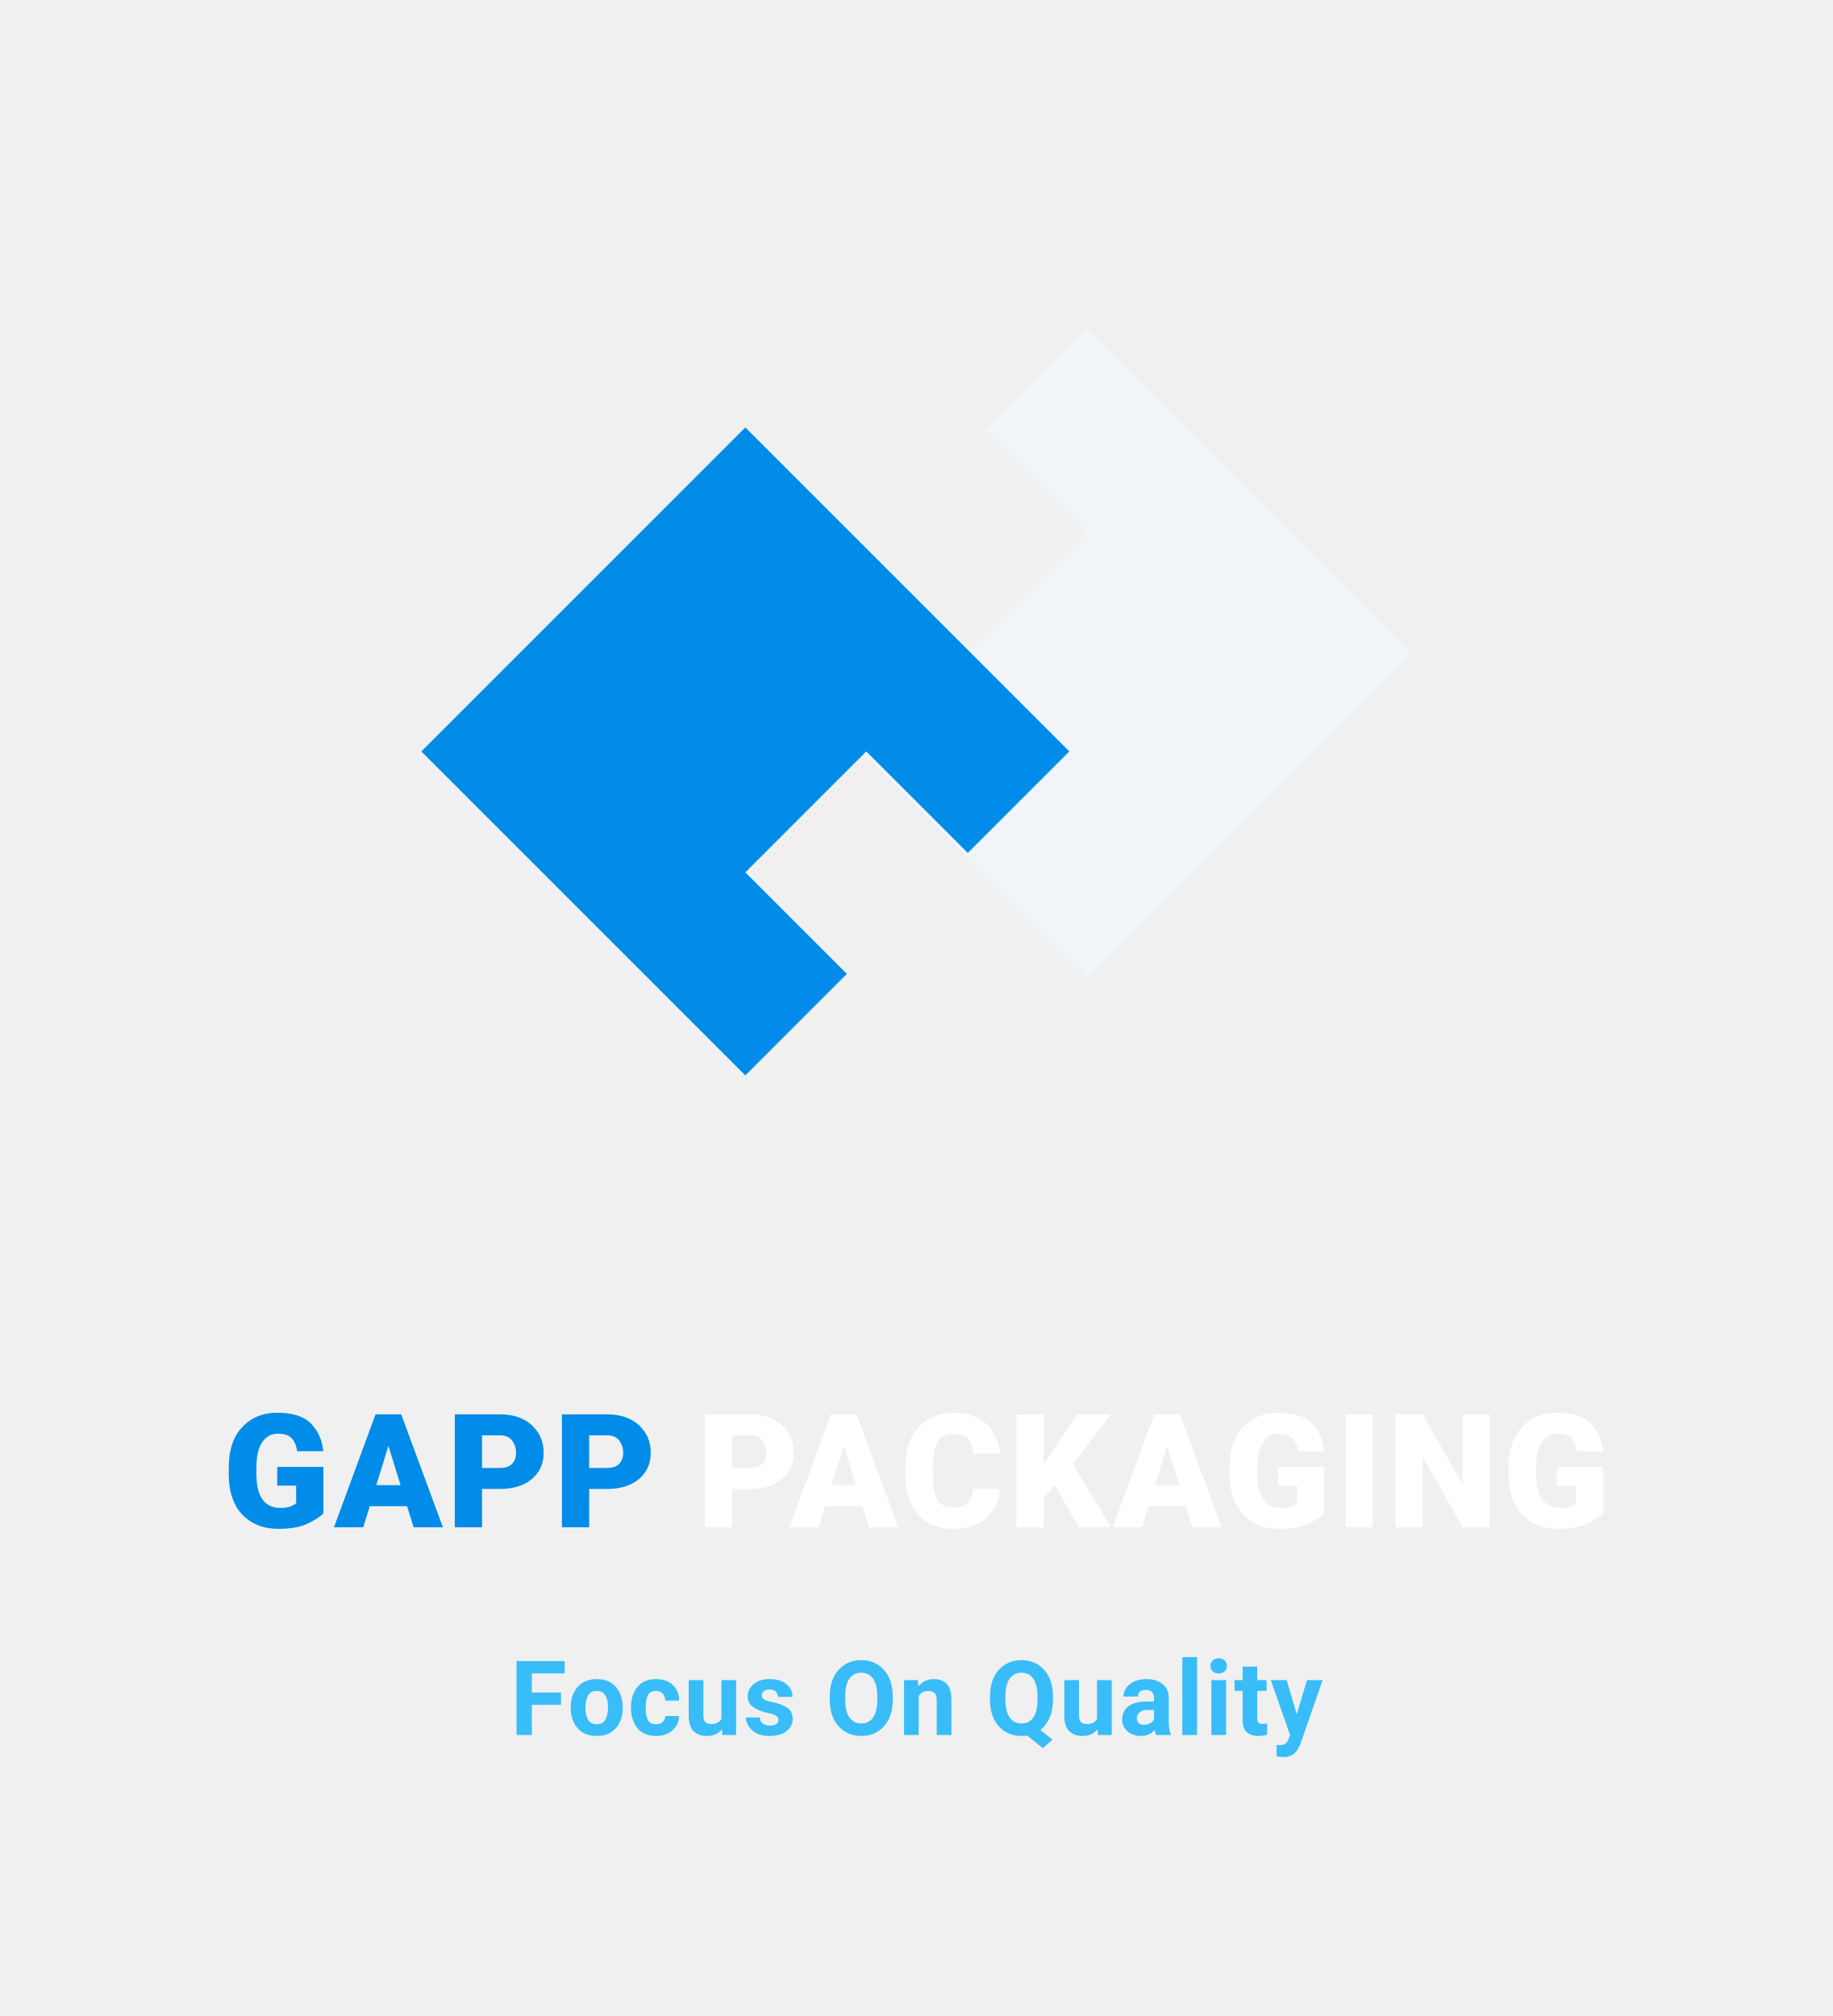
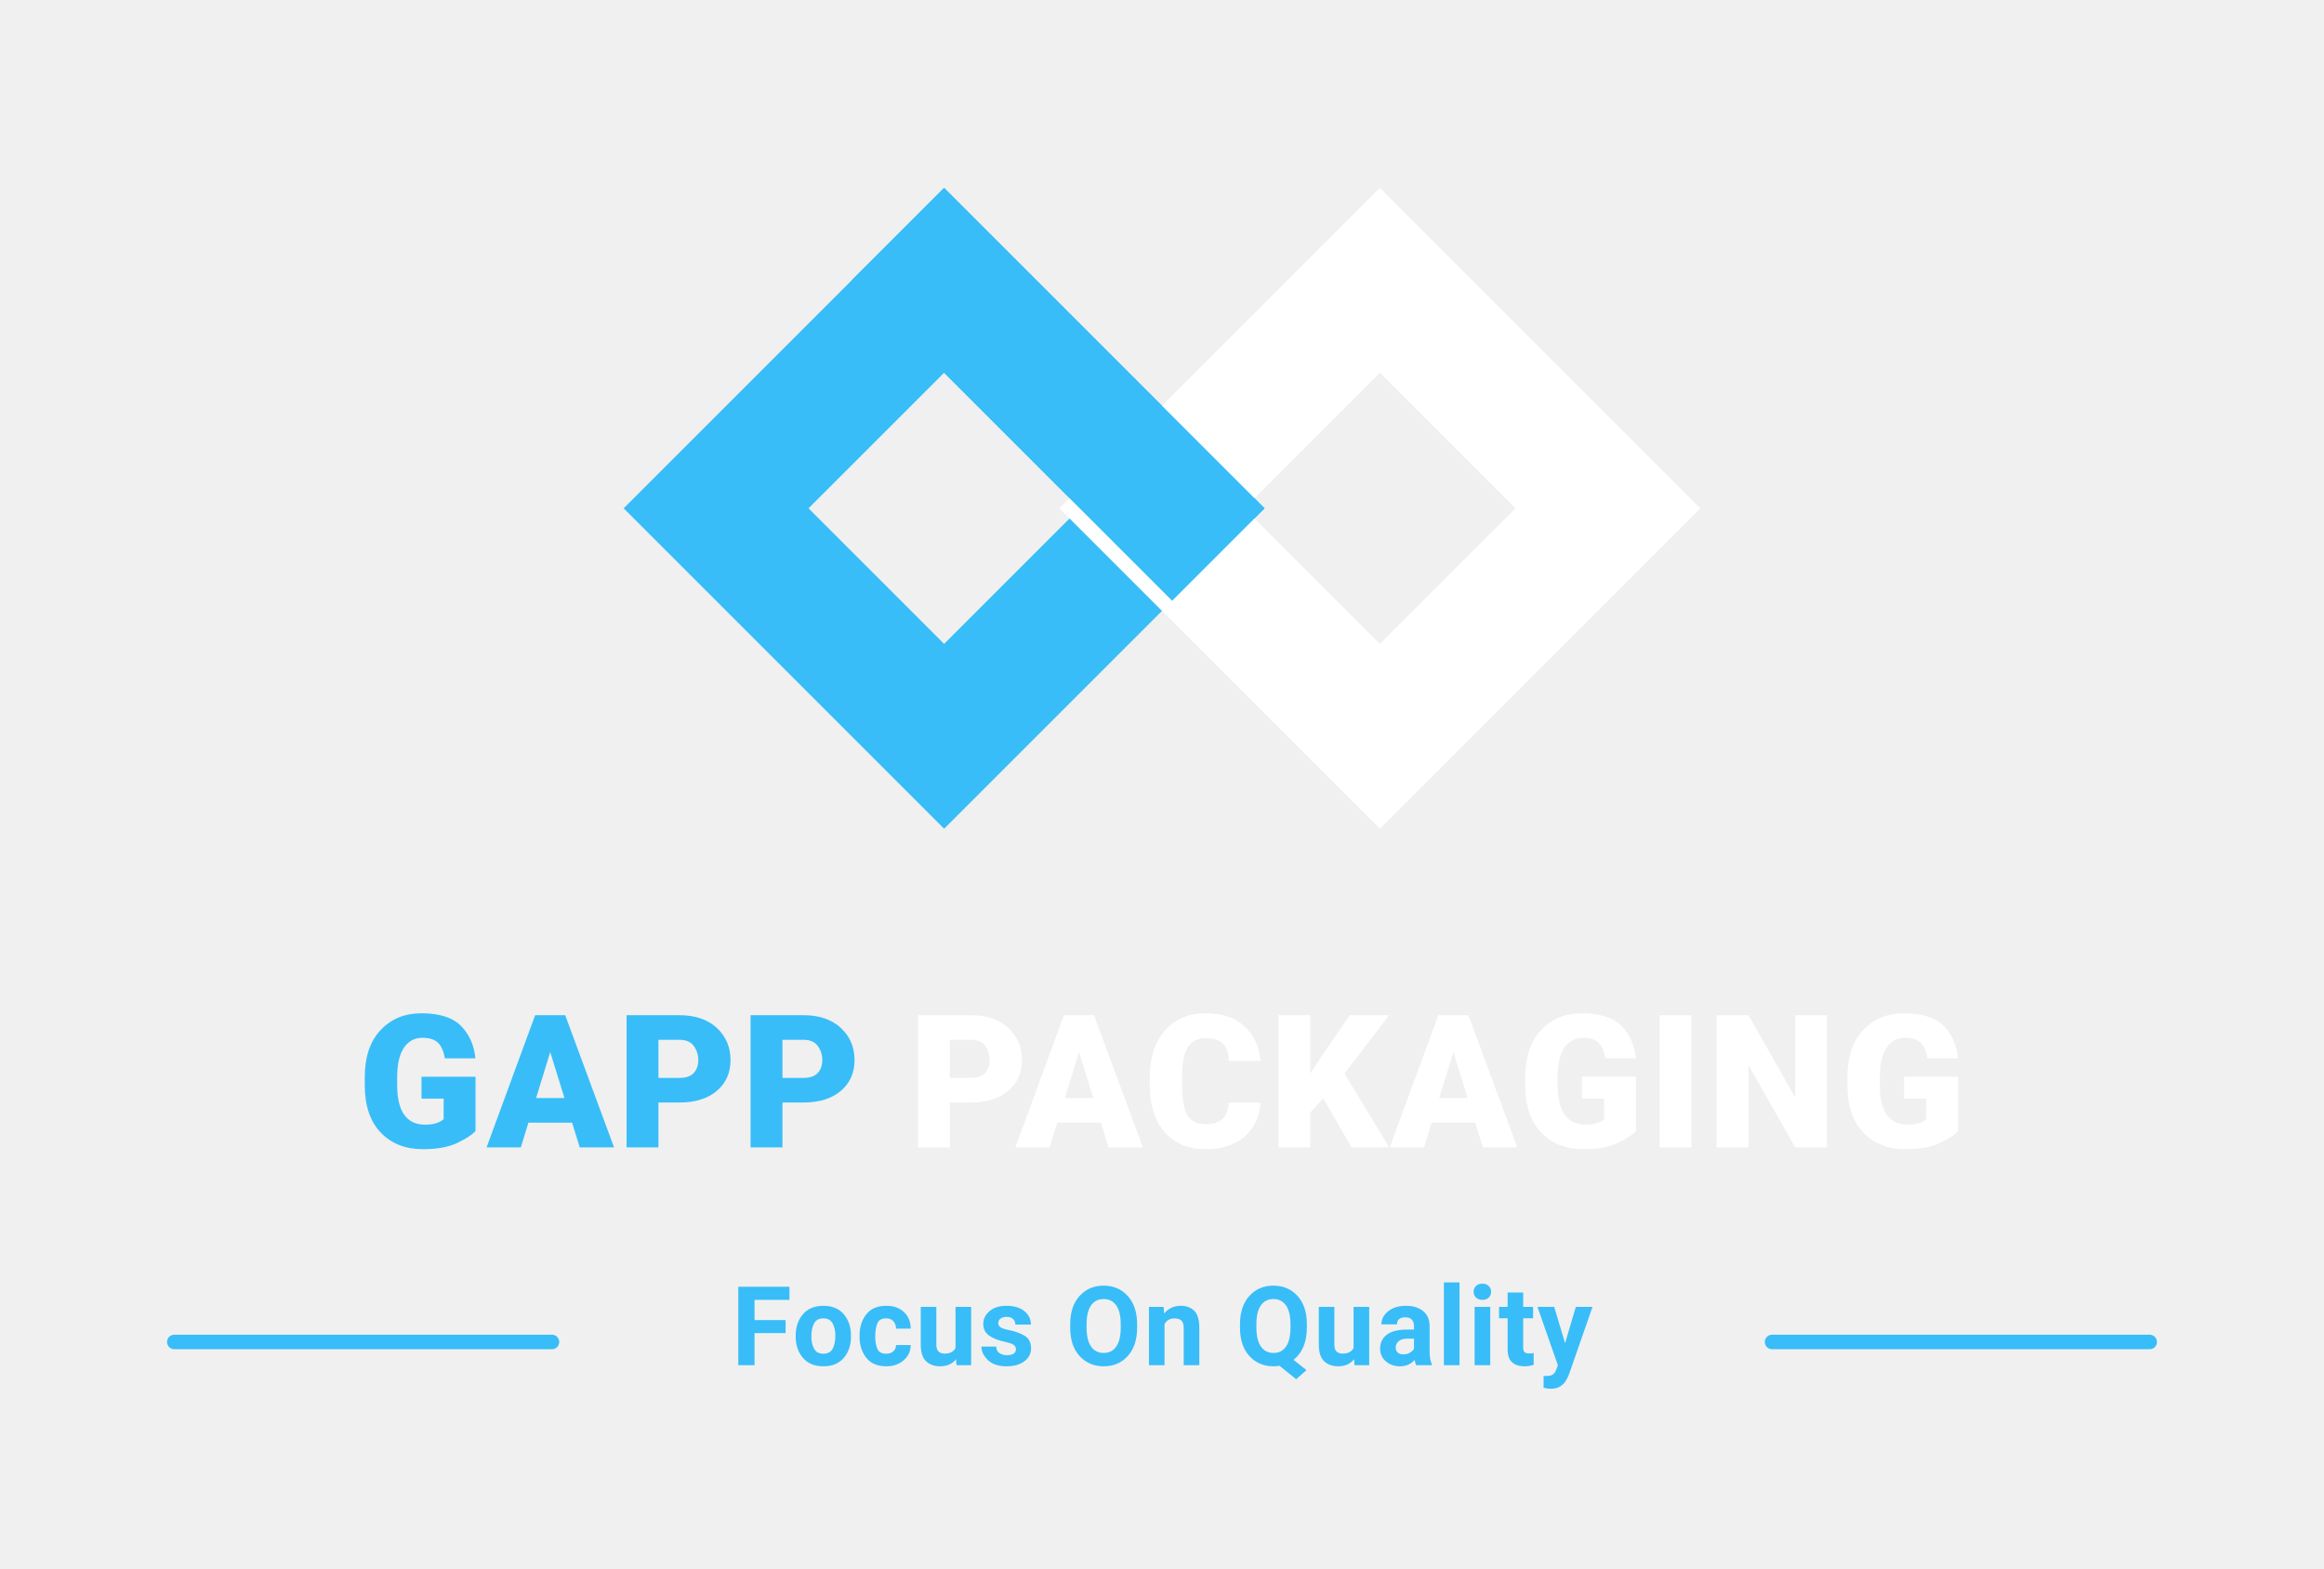
- <svg xmlns="http://www.w3.org/2000/svg" viewBox="0 0 600 660" width="100%" height="100%">
+ <svg xmlns="http://www.w3.org/2000/svg" viewBox="0 0 800 540" width="100%" height="100%">
  <defs>
    <style>
-       .blue-color { fill: #008CE8; }
-       .dark-color { fill: #FFFFFF; }
-       .tagline-color { fill: #38BDF8; }
-       .font-title {
-         font-family: -apple-system, BlinkMacSystemFont, 'Segoe UI', Roboto, 'Helvetica Neue', Arial, sans-serif;
-         font-weight: 800;
+       .blue-brand { fill: #38BDF8; }
+       .light-brand { fill: #FFFFFF; }
+       .font-main {
+         font-family: 'Plus Jakarta Sans', system-ui, -apple-system, BlinkMacSystemFont, 'Segoe UI', Roboto, 'Helvetica Neue', Arial, sans-serif;
+         font-weight: 900;
      }
-       .font-sub {
-         font-family: -apple-system, BlinkMacSystemFont, 'Segoe UI', Roboto, 'Helvetica Neue', Arial, sans-serif;
-         font-weight: 600;
+       .font-tag {
+         font-family: 'Plus Jakarta Sans', system-ui, -apple-system, BlinkMacSystemFont, 'Segoe UI', Roboto, 'Helvetica Neue', Arial, sans-serif;
+         font-weight: 700;
      }
    </style>
  </defs>
-   <g id="brand-symbol" transform="translate(300, 230)">
-     <g transform="translate(56, -16) rotate(45)">
-       <path fill="#F1F5F9" d="         M -75 -75         L 75 -75         L 75 75         L -75 75         L -75 28         L -28 28         L -28 -28         L -75 -28         Z       " />
+   <g id="interlocking-mark">
+     <g transform="translate(325, 175) rotate(45)">
+       <path class="blue-brand" fill-rule="evenodd" d="         M -78 -78         H 78         V 78         H -78         Z         M -33 -33         V 33         H 33         V -33         Z       " />
    </g>
-     <g transform="translate(-56, 16) rotate(45)">
-       <path fill="#008CE8" d="         M -75 -75         L 75 -75         L 75 -28         L 28 -28         L 28 28         L 75 28         L 75 75         L -75 75         Z       " />
+     <g transform="translate(475, 175) rotate(45)">
+       <path class="light-brand" fill-rule="evenodd" d="         M -78 -78         H 78         V 78         H -78         Z         M -33 -33         V 33         H 33         V -33         Z       " />
    </g>
-     <g transform="translate(56, -16) rotate(45)">
-       <path fill="#F1F5F9" d="         M -75 -75         L 75 -75         L 75 -28         L -75 -28         Z       " />
+     <g transform="translate(325, 175) rotate(45)">
+       <path class="blue-brand" d="         M -78 -78         H 78         V -33         H -78         Z       " />
    </g>
  </g>
-   <g transform="translate(300, 500)" text-anchor="middle">
-     <text class="font-title" font-size="52" letter-spacing="1.2">
-       <tspan class="blue-color">GAPP </tspan>
-       <tspan class="dark-color">PACKAGING</tspan>
+   <g transform="translate(400, 395)" text-anchor="middle">
+     <text class="font-main" font-size="64" letter-spacing="1">
+       <tspan class="blue-brand">GAPP </tspan>
+       <tspan class="light-brand">PACKAGING</tspan>
    </text>
  </g>
-   <g transform="translate(300, 568)" text-anchor="middle">
-     <text class="font-sub tagline-color" font-size="34" letter-spacing="0.5">
+   <g transform="translate(400, 470)">
+     <line x1="-340" y1="-8" x2="-210" y2="-8" stroke="#38BDF8" stroke-width="5" stroke-linecap="round" />
+     <text text-anchor="middle" class="font-tag" fill="#38BDF8" font-size="38" letter-spacing="0.5">
      Focus On Quality
    </text>
+     <line x1="210" y1="-8" x2="340" y2="-8" stroke="#38BDF8" stroke-width="5" stroke-linecap="round" />
  </g>
</svg>
